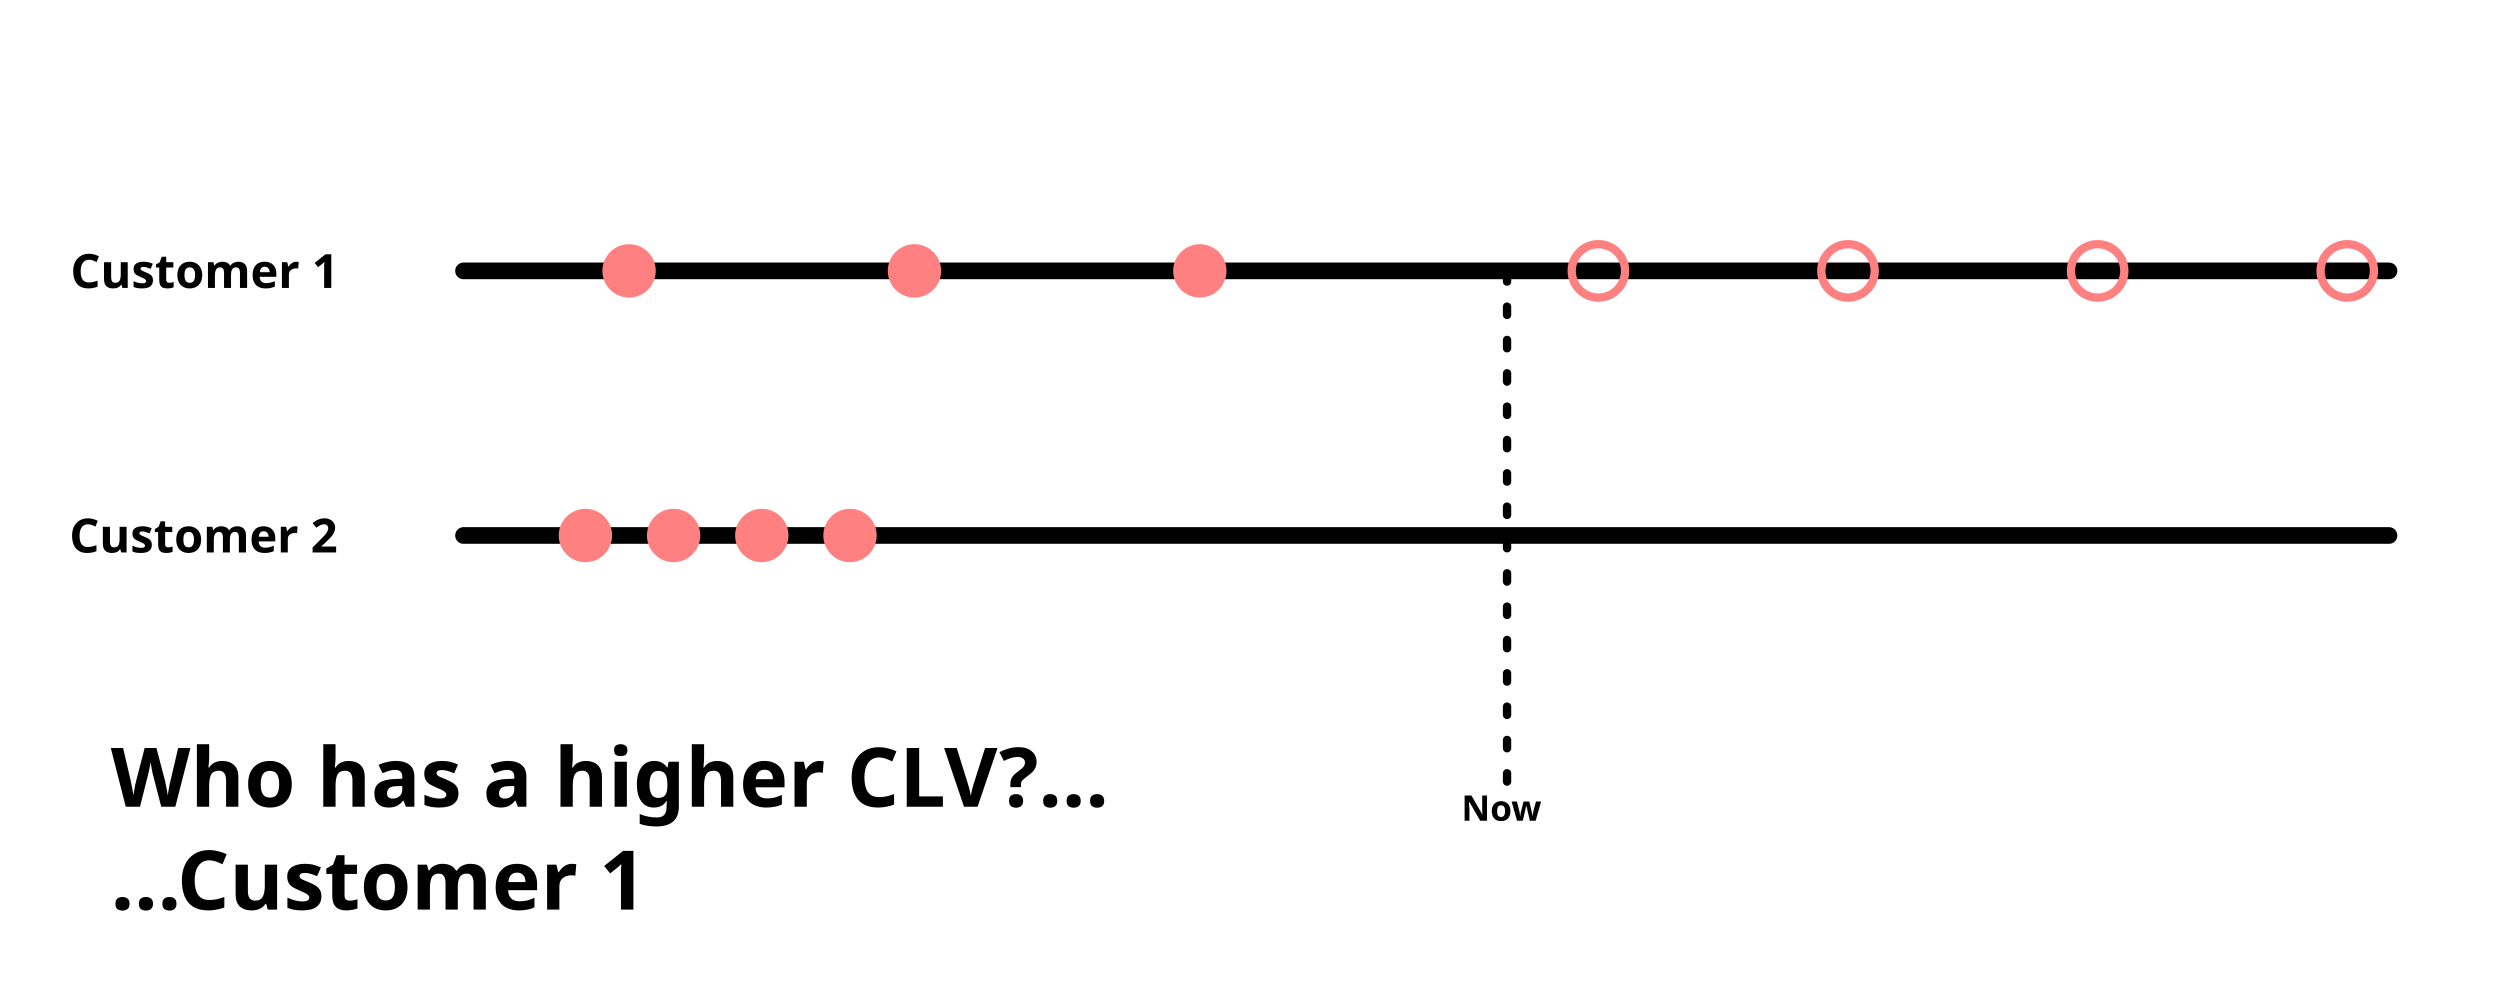
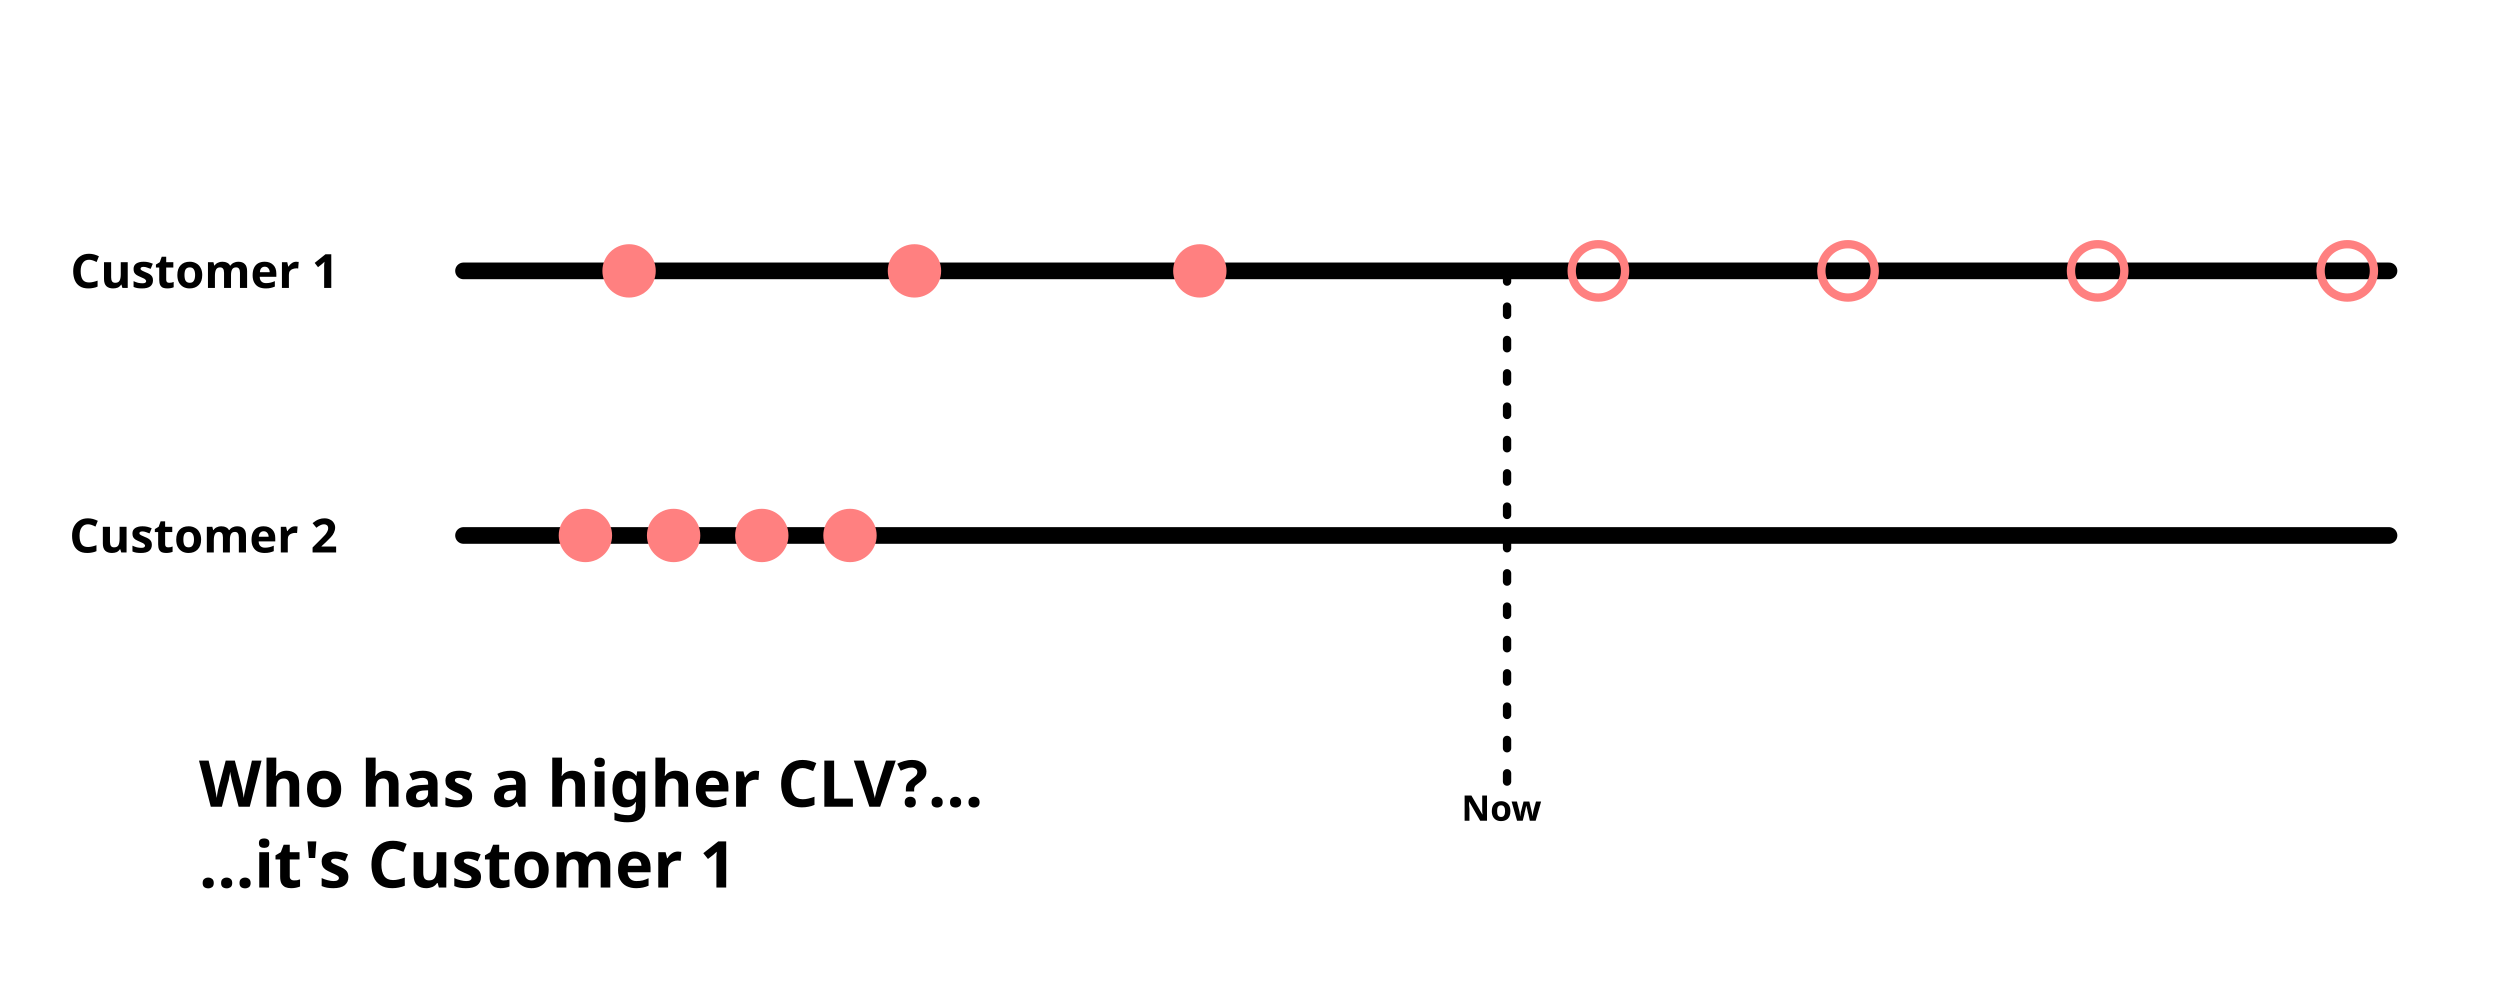
<svg xmlns="http://www.w3.org/2000/svg" id="svg39" version="1.1" viewBox="0 0 300 120" height="120mm" width="300mm">
  <defs id="defs33">
    <marker orient="auto" refY="0.0" refX="0.0" id="Arrow2Mend" style="overflow:visible;">
      <path id="path995" style="fill-rule:evenodd;stroke-width:0.625;stroke-linejoin:round;stroke:#000000;stroke-opacity:1;fill:#000000;fill-opacity:1" d="M 8.719,4.034 L -2.207,0.016 L 8.719,-4.002 C 6.973,-1.63 6.983,1.616 8.719,4.034 z " transform="scale(0.6) rotate(180) translate(0,0)" />
    </marker>
  </defs>
  <g transform="translate(0,-177)" id="layer1">
    <g transform="translate(-8.995834,1.007686)" id="g3686">
      <g transform="translate(5.953129)" id="g3851">
        <g id="g972">
          <g transform="translate(165.799,-8.638905)" id="g1321" style="fill:#74b9ff;fill-opacity:1">
            <g id="g1108" transform="translate(-189.095)">
              <g transform="translate(-46.35134,-0.01141789)" id="g1010">
                <path style="fill:none;stroke:none;stroke-width:0.529;stroke-linecap:butt;stroke-linejoin:miter;stroke-miterlimit:4;stroke-dasharray:none;stroke-opacity:1" d="M 92.827,273.582 V 201.21" id="path1006" />
                <path id="path1008" d="M 166.322,273.647 H 92.827" style="fill:none;fill-opacity:1;stroke:none;stroke-width:0;stroke-linecap:butt;stroke-linejoin:miter;stroke-miterlimit:4;stroke-dasharray:none;stroke-opacity:1" />
              </g>
            </g>
            <g id="g1564" transform="matrix(1.08337,0,0,1.08337,-22.72746,-20.39485)">
              <g transform="translate(-212.6932,1.177992)" id="g1002" style="fill:#74b9ff;fill-opacity:1" />
              <g id="g1026" transform="translate(22.55496)">
                <g id="g945" transform="matrix(1.175798,0,0,1.175798,2.139857,-39.01302)">
                  <path id="path877" d="M -87.265,219.652 H 94.124" style="fill:none;stroke:#000000;stroke-width:1.57;stroke-linecap:round;stroke-linejoin:round;stroke-miterlimit:4;stroke-dasharray:none;stroke-opacity:1" />
-                   <text xml:space="preserve" style="font-style:normal;font-weight:normal;font-size:7.754px;line-height:1.25;font-family:sans-serif;letter-spacing:0px;word-spacing:0px;fill:#000000;fill-opacity:1;stroke:none;stroke-width:0.265" x="-120.491" y="270.129" id="text987">
-                     <tspan id="tspan885" x="-120.491" y="270.129" style="font-weight:bold;font-size:7.754px;stroke-width:0.265">Who has a higher CLV?...</tspan>
-                     <tspan x="-120.491" y="279.822" style="font-weight:bold;font-size:7.754px;stroke-width:0.265" id="tspan13328">...Customer 1</tspan>
+                   <text xml:space="preserve" style="font-style:normal;font-weight:normal;font-size:6.093px;line-height:1.25;font-family:sans-serif;letter-spacing:0px;word-spacing:0px;fill:#000000;fill-opacity:1;stroke:none;stroke-width:0.265" x="-112.182" y="270.129" id="text987">
+                     <tspan id="tspan885" x="-112.182" y="270.129" style="font-weight:bold;font-size:6.093px;stroke-width:0.265">Who has a higher CLV?...</tspan>
+                     <tspan x="-112.182" y="277.745" style="font-weight:bold;font-size:6.093px;stroke-width:0.265" id="tspan13328">...it's Customer 1</tspan>
                  </text>
                  <circle r="2.514" cy="219.652" cx="-44.784" id="circle1129" style="opacity:1;fill:#ff8080;fill-opacity:1;stroke:#000000;stroke-width:3e-08;stroke-miterlimit:4.7;stroke-dasharray:none;stroke-dashoffset:0;stroke-opacity:1" />
                  <circle r="2.514" cy="219.652" cx="90.193" id="circle1143" style="opacity:1;fill:none;fill-opacity:1;stroke:#ff8080;stroke-width:0.785;stroke-miterlimit:4.7;stroke-dasharray:none;stroke-dashoffset:0;stroke-opacity:1" />
                  <circle style="opacity:1;fill:none;fill-opacity:1;stroke:#ff8080;stroke-width:0.785;stroke-miterlimit:4.7;stroke-dasharray:none;stroke-dashoffset:0;stroke-opacity:1" id="circle1145" cx="19.646" cy="219.652" r="2.514" />
                  <circle style="opacity:1;fill:#ff8080;fill-opacity:1;stroke:#000000;stroke-width:3e-08;stroke-miterlimit:4.7;stroke-dasharray:none;stroke-dashoffset:0;stroke-opacity:1" id="circle1149" cx="-71.669" cy="219.652" r="2.514" />
                  <circle r="2.514" cy="219.652" cx="43.162" id="circle1191" style="opacity:1;fill:none;fill-opacity:1;stroke:#ff8080;stroke-width:0.785;stroke-miterlimit:4.7;stroke-dasharray:none;stroke-dashoffset:0;stroke-opacity:1" />
                  <text xml:space="preserve" style="font-style:normal;font-weight:normal;font-size:4.431px;line-height:1.25;font-family:sans-serif;letter-spacing:0px;word-spacing:0px;fill:#000000;fill-opacity:1;stroke:none;stroke-width:0.265" x="-124.389" y="246.181" id="text6780">
                    <tspan id="tspan6778" x="-124.389" y="246.181" style="font-weight:bold;font-size:4.431px;stroke-width:0.265">Customer 2</tspan>
                  </text>
                  <text xml:space="preserve" style="font-size:3.323px;line-height:1.25;font-family:sans-serif;stroke-width:0.208" x="6.745" y="271.457" id="text22840">
                    <tspan id="tspan22838" style="font-weight:bold;fill:#000000;fill-opacity:1;stroke-width:0.208" x="6.745" y="271.457">Now</tspan>
                  </text>
                  <text xml:space="preserve" style="font-style:normal;font-weight:normal;font-size:4.431px;line-height:1.25;font-family:sans-serif;letter-spacing:0px;word-spacing:0px;fill:#000000;fill-opacity:1;stroke:none;stroke-width:0.265" x="-124.287" y="221.256" id="text1670">
                    <tspan id="tspan1668" x="-124.287" y="221.256" style="font-weight:bold;font-size:4.431px;stroke-width:0.265">Customer 1</tspan>
                  </text>
                  <path id="path13678" d="M -87.265,244.577 H 94.124" style="fill:none;stroke:#000000;stroke-width:1.57;stroke-linecap:round;stroke-linejoin:round;stroke-miterlimit:4;stroke-dasharray:none;stroke-opacity:1" />
                  <path style="fill:none;stroke:#000000;stroke-width:0.785;stroke-linecap:round;stroke-linejoin:round;stroke-miterlimit:4;stroke-dasharray:0.785, 2.355;stroke-dashoffset:0;stroke-opacity:1" d="M 11.041,219.878 V 269.846" id="path881" />
                  <circle style="opacity:1;fill:#ff8080;fill-opacity:1;stroke:#000000;stroke-width:0;stroke-miterlimit:4.7;stroke-dasharray:none;stroke-dashoffset:0;stroke-opacity:1" id="circle19572" cx="-59.166" cy="244.577" r="2.514" />
                  <circle style="opacity:1;fill:#ff8080;fill-opacity:1;stroke:#000000;stroke-width:0;stroke-miterlimit:4.7;stroke-dasharray:none;stroke-dashoffset:0;stroke-opacity:1" id="circle19574" cx="-67.474" cy="244.577" r="2.514" />
                  <circle style="opacity:1;fill:#ff8080;fill-opacity:1;stroke:#000000;stroke-width:0;stroke-miterlimit:4.7;stroke-dasharray:none;stroke-dashoffset:0;stroke-opacity:1" id="circle19576" cx="-75.782" cy="244.577" r="2.514" />
                  <circle r="2.514" cy="219.652" cx="-17.9" id="circle19818" style="opacity:1;fill:#ff8080;fill-opacity:1;stroke:#000000;stroke-width:3e-08;stroke-miterlimit:4.7;stroke-dasharray:none;stroke-dashoffset:0;stroke-opacity:1" />
                  <circle r="2.514" cy="219.652" cx="66.677" id="circle19820" style="opacity:1;fill:none;fill-opacity:1;stroke:#ff8080;stroke-width:0.785;stroke-miterlimit:4.7;stroke-dasharray:none;stroke-dashoffset:0;stroke-opacity:1" />
                  <circle style="opacity:1;fill:#ff8080;fill-opacity:1;stroke:#000000;stroke-width:0;stroke-miterlimit:4.7;stroke-dasharray:none;stroke-dashoffset:0;stroke-opacity:1" id="circle1203" cx="-50.858" cy="244.577" r="2.514" />
                </g>
              </g>
            </g>
          </g>
        </g>
      </g>
    </g>
  </g>
</svg>
